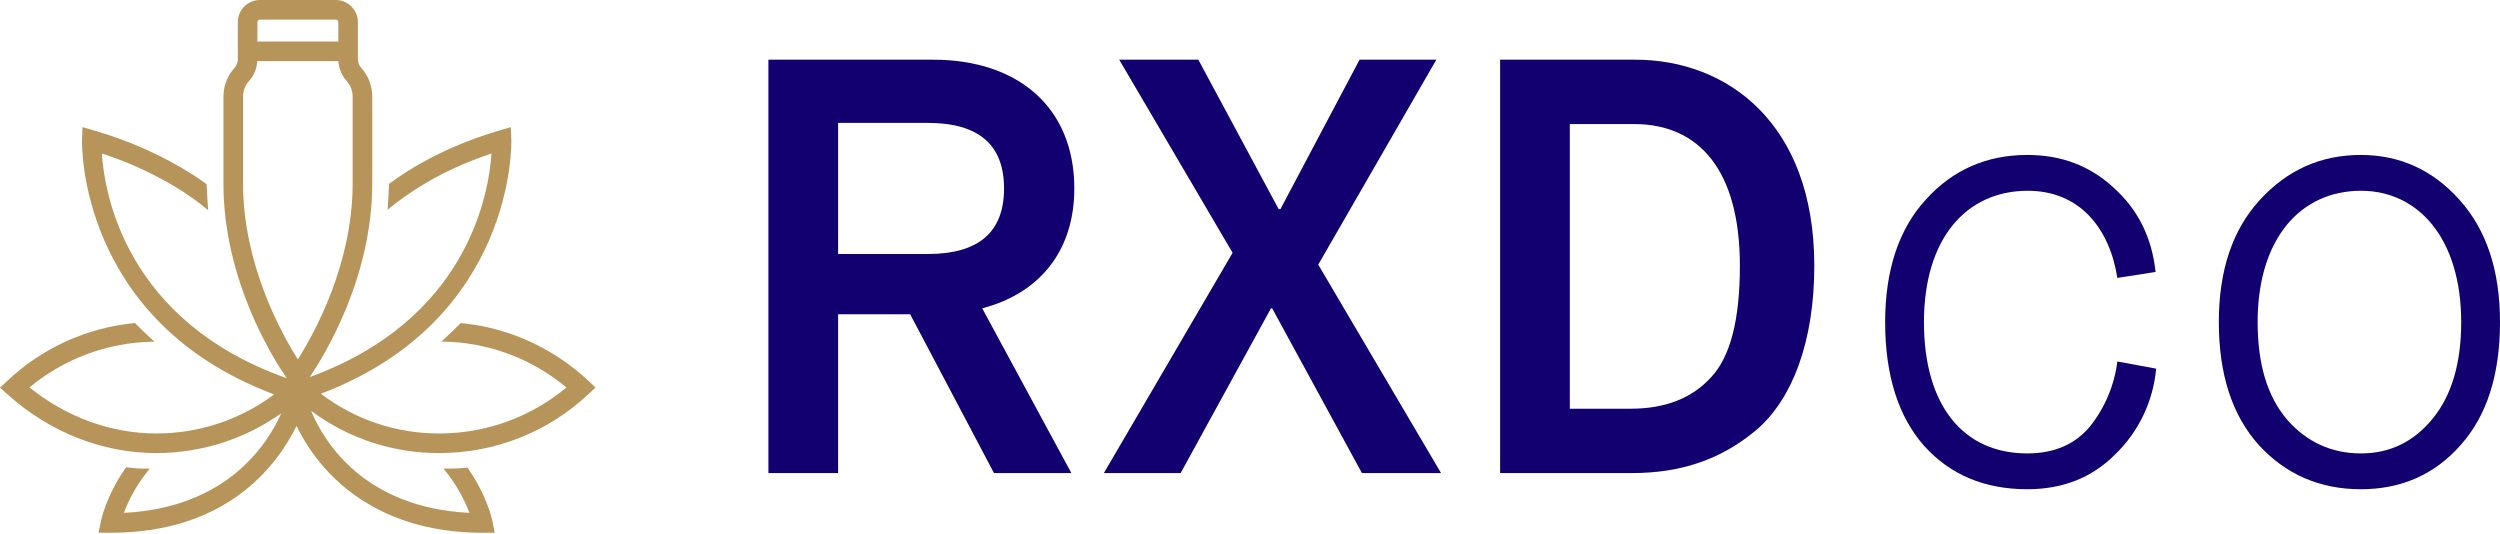
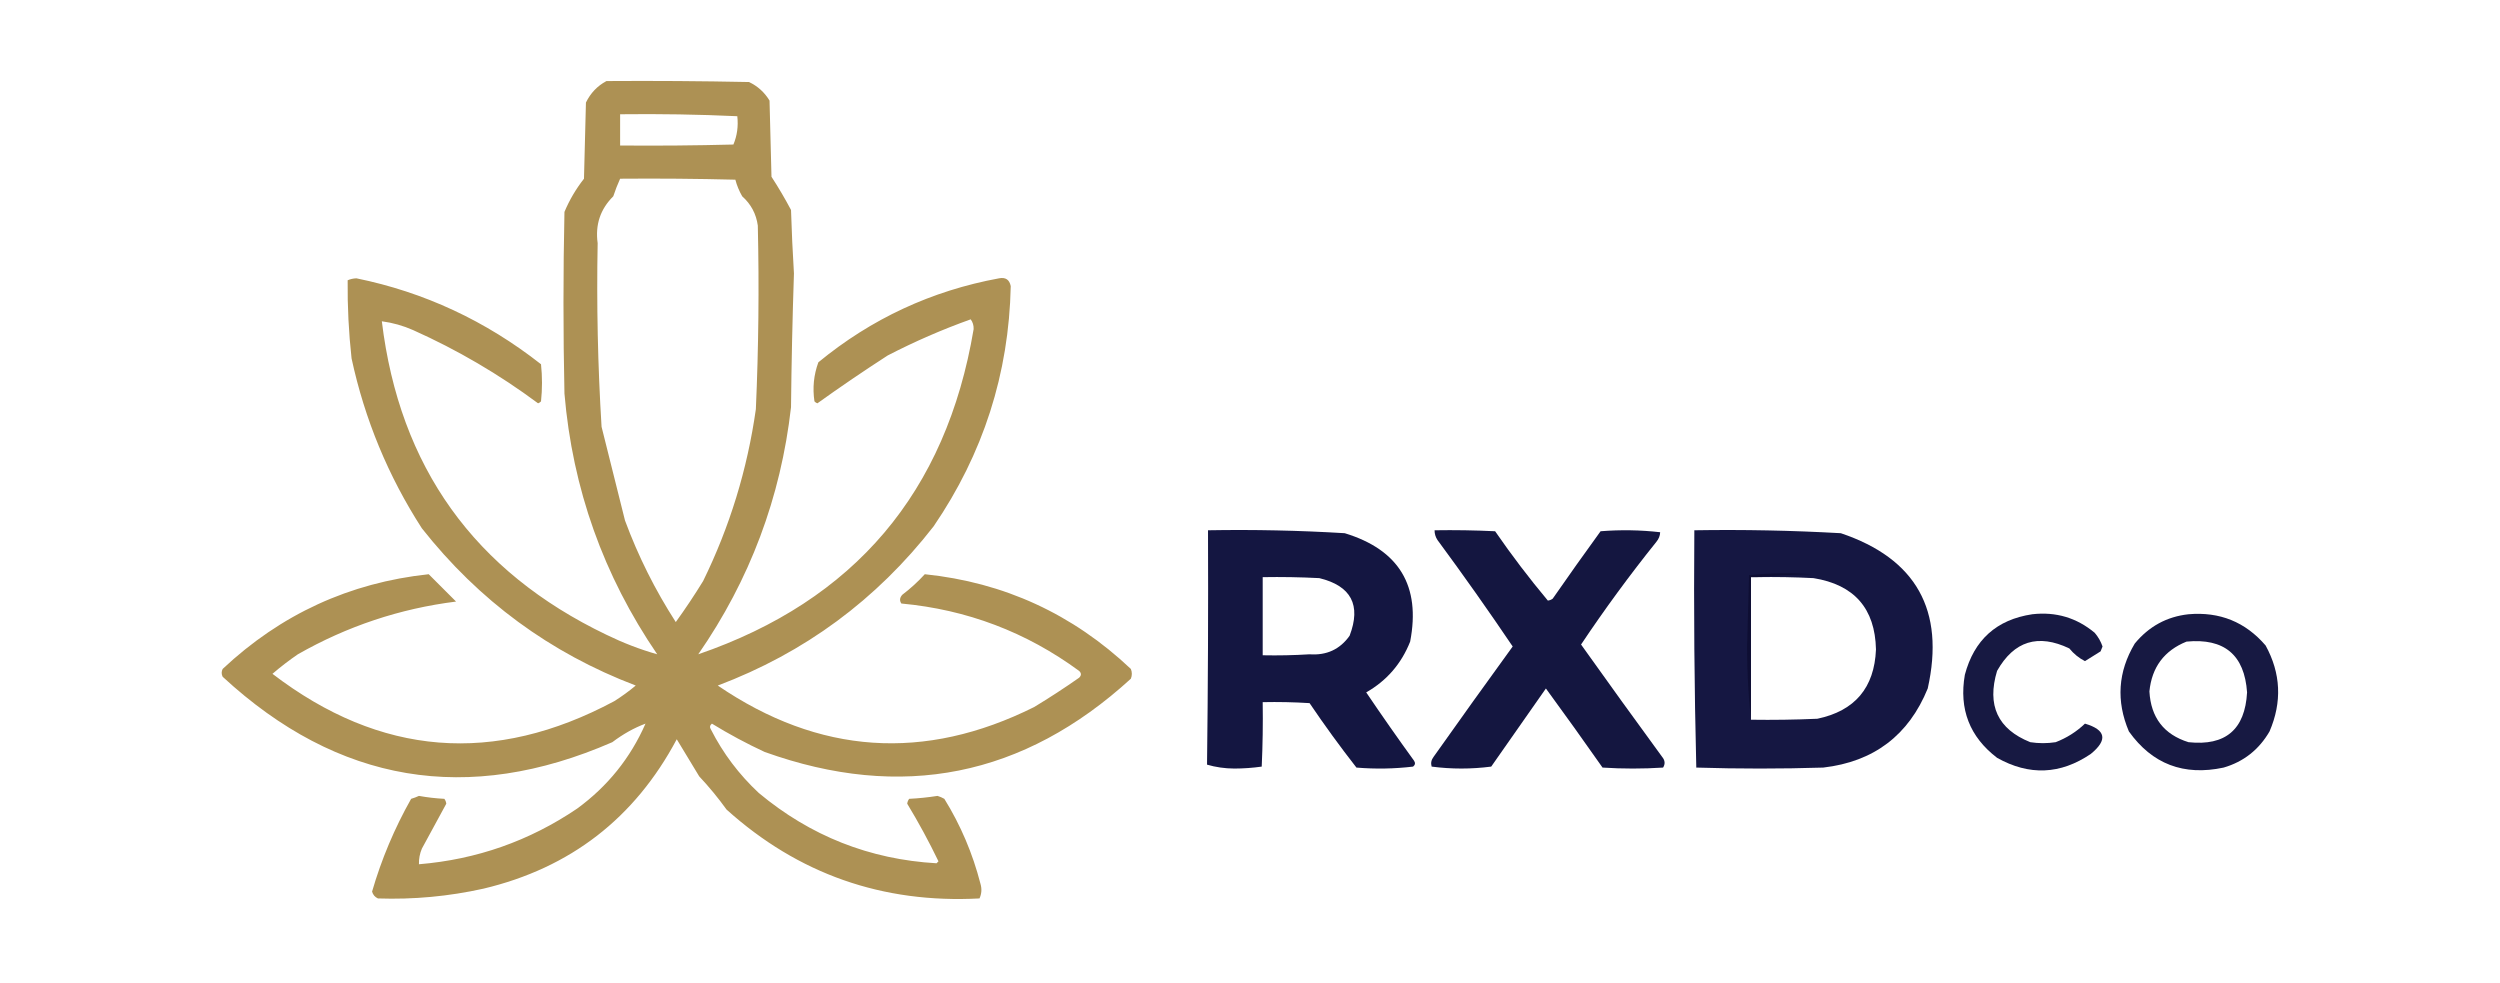
- <svg xmlns="http://www.w3.org/2000/svg" width="150" height="32" viewBox="0 0 150 32" fill="none">
-   <path d="M46.105 28.385V3.582H55.991C61.093 3.582 64.459 6.452 64.459 11.307C64.459 15.098 62.333 17.614 58.932 18.499L64.282 28.385H59.64L54.609 18.854H50.286V28.385H46.105ZM50.286 15.24H55.672C58.719 15.24 60.243 13.929 60.243 11.307C60.243 8.685 58.719 7.374 55.672 7.374H50.286V15.24Z" fill="#120070" />
-   <path d="M66.231 28.385L73.956 15.169L67.153 3.582H71.9L76.719 12.547H76.826L81.574 3.582H86.18L79.094 15.878L86.464 28.385H81.716L76.33 18.499H76.259L70.838 28.385H66.231Z" fill="#120070" />
-   <path d="M90.007 28.385V3.582H98.122C103.614 3.582 108.858 7.374 108.858 15.948C108.858 20.484 107.547 23.921 105.421 25.763C103.295 27.57 100.85 28.385 97.909 28.385H90.007ZM94.188 24.523H97.838C99.929 24.523 101.523 23.886 102.657 22.645C103.826 21.405 104.393 19.173 104.393 15.948C104.393 10.173 101.913 7.444 98.051 7.444H94.188V24.523Z" fill="#120070" />
-   <path d="M27.664 19.39L27.638 19.387L27.619 19.406C27.278 19.755 26.929 20.09 26.583 20.401L26.479 20.495L26.619 20.498C29.316 20.546 31.915 21.517 33.982 23.25C31.846 25.031 29.152 26.007 26.371 26.008C23.8 26.019 21.298 25.181 19.253 23.625C30.976 19.172 30.685 8.489 30.68 8.381L30.65 7.626L29.926 7.841C27.409 8.59 25.262 9.628 23.365 11.016L23.343 11.032L23.342 11.058C23.321 11.54 23.295 12.011 23.263 12.459L23.254 12.586L23.353 12.506C25.112 11.079 27.12 10.001 29.488 9.212C29.334 11.596 28.08 19.164 18.583 22.625C19.402 21.425 22.335 16.728 22.335 11.01V5.791C22.335 5.156 22.099 4.543 21.672 4.072C21.544 3.93 21.473 3.746 21.473 3.555V1.327C21.472 0.594 20.879 0.001 20.146 0H15.596C14.863 0.001 14.27 0.594 14.269 1.327V3.555C14.269 3.746 14.198 3.93 14.07 4.072C13.643 4.543 13.407 5.156 13.407 5.791V11.01C13.407 16.804 16.379 21.5 17.208 22.696C7.542 19.269 6.268 11.621 6.113 9.211C7.816 9.76 9.443 10.522 10.954 11.481C11.451 11.804 11.931 12.155 12.39 12.53L12.489 12.611L12.48 12.483C12.449 12.037 12.422 11.565 12.401 11.08L12.4 11.054L12.378 11.038C12.104 10.841 11.857 10.664 11.592 10.492C9.755 9.333 7.763 8.44 5.675 7.841L4.951 7.627L4.92 8.381C4.916 8.489 4.624 19.236 16.45 23.664C14.407 25.192 11.922 26.015 9.371 26.008C6.67 26.008 3.973 25.026 1.769 23.243C3.842 21.524 6.436 20.558 9.129 20.503L9.269 20.5L9.165 20.407C8.815 20.092 8.463 19.754 8.117 19.4L8.098 19.381L8.072 19.384C5.228 19.659 2.556 20.867 0.471 22.82L0 23.258L0.479 23.688C2.995 25.942 6.153 27.183 9.371 27.183C12.058 27.187 14.679 26.354 16.871 24.802C16.059 26.636 13.628 30.467 7.433 30.771C7.784 29.841 8.284 28.976 8.914 28.208L8.989 28.116L8.871 28.118C8.445 28.122 8.02 28.097 7.598 28.042L7.565 28.038L7.546 28.065C6.374 29.733 6.07 31.2 6.057 31.262L5.915 31.966H6.634C13.566 31.966 16.59 27.998 17.793 25.556C18.233 26.461 18.794 27.304 19.459 28.059C21.027 29.841 23.949 31.966 28.967 31.966H29.686L29.543 31.262C29.531 31.2 29.229 29.743 28.065 28.081L28.047 28.053L28.014 28.057C27.586 28.107 27.155 28.126 26.725 28.113L26.603 28.109L26.68 28.204C27.309 28.975 27.81 29.841 28.166 30.771C21.849 30.46 19.452 26.528 18.664 24.649C20.89 26.308 23.595 27.197 26.371 27.183C29.674 27.187 32.856 25.935 35.271 23.681L35.733 23.25L35.271 22.82C33.541 21.206 31.404 20.093 29.09 19.601C28.619 19.504 28.143 19.434 27.664 19.39ZM21.159 5.791V11.01C21.159 15.815 18.897 19.939 17.871 21.561C16.845 19.938 14.583 15.814 14.583 11.01V5.791C14.582 5.447 14.71 5.116 14.941 4.861C15.237 4.531 15.412 4.111 15.437 3.669H20.305C20.33 4.111 20.505 4.531 20.801 4.861C21.032 5.116 21.159 5.447 21.159 5.791ZM20.298 2.493H15.444V1.327C15.444 1.243 15.512 1.175 15.596 1.175H20.146C20.23 1.175 20.297 1.243 20.298 1.327V2.493Z" fill="#B7955A" />
-   <path d="M129.369 22.119C129.193 24.08 128.316 25.911 126.898 27.277C125.501 28.674 123.746 29.354 121.633 29.354C119.09 29.354 117.013 28.495 115.437 26.74C113.896 24.985 113.109 22.513 113.109 19.326C113.109 16.209 113.932 13.738 115.544 11.983C117.156 10.192 119.197 9.297 121.633 9.297C123.675 9.297 125.394 9.942 126.826 11.267C128.295 12.592 129.119 14.275 129.334 16.317L127.041 16.675C126.576 13.702 124.785 11.446 121.669 11.446C117.944 11.446 115.437 14.347 115.437 19.326C115.437 24.34 117.801 27.205 121.633 27.205C123.245 27.205 124.498 26.668 125.394 25.593C126.292 24.469 126.862 23.118 127.041 21.689L129.369 22.119Z" fill="#120070" />
-   <path d="M135.53 26.704C133.918 24.913 133.13 22.442 133.13 19.326C133.13 16.209 133.954 13.774 135.602 11.983C137.249 10.192 139.255 9.297 141.655 9.297C143.983 9.297 145.953 10.192 147.564 11.983C149.176 13.774 150 16.209 150 19.326C150 22.477 149.212 24.949 147.636 26.704C146.096 28.459 144.09 29.354 141.655 29.354C139.183 29.354 137.142 28.459 135.53 26.704ZM145.953 25.128C147.099 23.731 147.672 21.797 147.672 19.326C147.672 14.347 145.129 11.446 141.655 11.446C138.037 11.446 135.458 14.311 135.458 19.326C135.458 21.833 136.031 23.767 137.213 25.164C138.395 26.525 139.9 27.205 141.655 27.205C143.374 27.205 144.807 26.525 145.953 25.128Z" fill="#120070" />
+ <svg xmlns="http://www.w3.org/2000/svg" version="1.1" width="1280px" height="503px" style="shape-rendering:geometricPrecision; text-rendering:geometricPrecision; image-rendering:optimizeQuality; fill-rule:evenodd; clip-rule:evenodd">
+   <g>
+     <path style="opacity:1" fill="#ad9154" d="M 310.5,41.5 C 334.836,41.333 359.169,41.5 383.5,42C 387.924,44.088 391.424,47.255 394,51.5C 394.333,64.5 394.667,77.5 395,90.5C 398.603,96.045 401.937,101.712 405,107.5C 405.334,118.342 405.834,129.175 406.5,140C 405.737,162.824 405.237,185.658 405,208.5C 399.743,254.738 383.91,296.904 357.5,335C 437.49,307.505 484.49,252.005 498.5,168.5C 498.564,166.611 498.064,164.944 497,163.5C 482.446,168.706 468.279,174.873 454.5,182C 442.259,189.9 430.259,198.066 418.5,206.5C 417.914,206.291 417.414,205.957 417,205.5C 415.966,198.633 416.633,191.967 419,185.5C 446.138,163.19 476.971,148.857 511.5,142.5C 514.841,141.843 516.841,143.176 517.5,146.5C 516.558,191.322 503.391,232.322 478,269.5C 448.765,307.082 411.932,334.249 367.5,351C 419.329,386.338 473.329,390.005 529.5,362C 537.337,357.249 545.004,352.249 552.5,347C 553.731,345.817 553.731,344.651 552.5,343.5C 525.416,323.621 495.083,312.121 461.5,309C 460.465,307.493 460.632,305.993 462,304.5C 466.133,301.369 469.966,297.869 473.5,294C 514.041,298.193 549.208,314.36 579,342.5C 579.667,344.167 579.667,345.833 579,347.5C 524.114,397.678 461.614,410.178 391.5,385C 382.228,380.697 373.228,375.863 364.5,370.5C 363.417,371.365 363.251,372.365 364,373.5C 370.208,385.713 378.374,396.546 388.5,406C 414.904,428.022 445.237,440.022 479.5,442C 479.833,441.667 480.167,441.333 480.5,441C 475.638,430.916 470.305,421.083 464.5,411.5C 464.608,410.558 464.941,409.725 465.5,409C 470.372,408.754 475.205,408.254 480,407.5C 481.225,407.862 482.391,408.362 483.5,409C 491.841,422.464 498.007,436.964 502,452.5C 502.769,455.099 502.602,457.599 501.5,460C 451.822,462.643 408.655,447.477 372,414.5C 367.711,408.542 363.044,402.876 358,397.5C 354.154,391.134 350.32,384.801 346.5,378.5C 324.994,418.915 291.994,444.415 247.5,455C 229.697,458.953 211.697,460.62 193.5,460C 191.968,459.3 190.968,458.134 190.5,456.5C 195.298,439.956 201.965,424.123 210.5,409C 211.872,408.598 213.205,408.098 214.5,407.5C 218.779,408.274 223.113,408.774 227.5,409C 228.059,409.725 228.392,410.558 228.5,411.5C 224.321,419.193 220.155,426.86 216,434.5C 214.921,437.063 214.421,439.729 214.5,442.5C 244.068,440.05 271.068,430.55 295.5,414C 311.104,402.602 322.771,388.102 330.5,370.5C 324.7,372.655 319.034,375.821 313.5,380C 239.549,412.231 173.049,401.064 114,346.5C 113.333,345.167 113.333,343.833 114,342.5C 143.803,314.513 178.97,298.346 219.5,294C 224.252,298.684 228.919,303.35 233.5,308C 204.768,311.605 177.768,320.605 152.5,335C 147.986,338.091 143.653,341.425 139.5,345C 194.699,387.233 253.032,391.9 314.5,359C 318.344,356.578 322.01,353.911 325.5,351C 281.685,334.321 245.185,307.487 216,270.5C 198.743,243.742 186.743,214.742 180,183.5C 178.535,170.192 177.868,156.859 178,143.5C 179.4,142.884 180.9,142.551 182.5,142.5C 217.18,149.58 248.68,164.247 277,186.5C 277.667,192.833 277.667,199.167 277,205.5C 276.586,205.957 276.086,206.291 275.5,206.5C 255.488,191.635 234.155,179.135 211.5,169C 206.397,166.741 201.063,165.241 195.5,164.5C 204.527,239.071 242.86,292.571 310.5,325C 319.022,329.166 327.688,332.499 336.5,335C 308.957,294.66 293.124,250.16 289,201.5C 288.333,170.5 288.333,139.5 289,108.5C 291.545,102.415 294.879,96.749 299,91.5C 299.333,78.5 299.667,65.5 300,52.5C 302.357,47.645 305.857,43.979 310.5,41.5 Z M 317.5,58.5 C 337.725,58.259 357.725,58.593 377.5,59.5C 378.074,64.648 377.407,69.482 375.5,74C 356.17,74.5 336.836,74.667 317.5,74.5C 317.5,69.167 317.5,63.833 317.5,58.5 Z M 317.5,91.5 C 337.169,91.333 356.836,91.5 376.5,92C 377.286,94.96 378.452,97.794 380,100.5C 384.505,104.509 387.171,109.509 388,115.5C 388.717,146.844 388.384,178.177 387,209.5C 382.62,240.382 373.62,269.715 360,297.5C 355.565,304.718 350.898,311.718 346,318.5C 335.423,302.089 326.756,284.756 320,266.5C 315.957,250.479 311.957,234.479 308,218.5C 306.073,187.194 305.406,155.861 306,124.5C 304.695,115.082 307.361,107.082 314,100.5C 315.018,97.412 316.185,94.412 317.5,91.5 Z" />
+   </g>
+   <g>
+     <path style="opacity:0.996" fill="#141641" d="M 867.5,271.5 C 892.528,271.091 917.528,271.591 942.5,273C 981.088,285.996 995.922,312.496 987,352.5C 977.223,376.488 959.389,389.988 933.5,393C 911.833,393.667 890.167,393.667 868.5,393C 867.503,352.572 867.17,312.072 867.5,271.5 Z M 899.5,295.5 C 909.172,295.334 918.839,295.5 928.5,296C 949.365,299.358 960.031,311.524 960.5,332.5C 959.696,352.135 949.696,363.968 930.5,368C 919.172,368.5 907.838,368.667 896.5,368.5C 896.5,344.167 896.5,319.833 896.5,295.5C 897.5,295.5 898.5,295.5 899.5,295.5 Z" />
+   </g>
+   <g>
+     <path style="opacity:0.997" fill="#141641" d="M 618.5,271.5 C 641.865,271.086 665.198,271.586 688.5,273C 716.334,281.49 727.5,299.99 722,328.5C 717.512,339.833 710.012,348.499 699.5,354.5C 707.472,366.305 715.639,377.972 724,389.5C 724.749,390.635 724.583,391.635 723.5,392.5C 713.881,393.641 704.214,393.807 694.5,393C 686.142,382.301 678.142,371.301 670.5,360C 662.507,359.5 654.507,359.334 646.5,359.5C 646.667,370.505 646.5,381.505 646,392.5C 641.414,393.153 636.747,393.487 632,393.5C 627.081,393.468 622.414,392.801 618,391.5C 618.492,351.432 618.659,311.432 618.5,271.5 Z M 646.5,295.5 C 656.172,295.334 665.839,295.5 675.5,296C 691.826,299.98 696.993,309.814 691,325.5C 686.062,332.464 679.229,335.63 670.5,335C 662.507,335.5 654.507,335.666 646.5,335.5C 646.5,322.167 646.5,308.833 646.5,295.5 Z" />
+   </g>
+   <g>
+     <path style="opacity:0.997" fill="#141640" d="M 734.5,271.5 C 744.839,271.334 755.172,271.5 765.5,272C 773.987,284.307 782.987,296.141 792.5,307.5C 793.442,307.392 794.275,307.059 795,306.5C 803.044,294.912 811.211,283.412 819.5,272C 829.744,271.181 839.91,271.348 850,272.5C 849.956,274.279 849.289,275.945 848,277.5C 834.411,294.425 821.578,311.925 809.5,330C 823.205,349.238 837.039,368.404 851,387.5C 852.505,389.298 852.672,391.132 851.5,393C 841.167,393.667 830.833,393.667 820.5,393C 810.944,379.374 801.277,365.874 791.5,352.5C 782.167,365.833 772.833,379.167 763.5,392.5C 753.303,393.824 743.137,393.824 733,392.5C 732.48,390.711 732.813,389.044 734,387.5C 747.366,368.613 760.866,349.779 774.5,331C 762.024,312.536 749.191,294.369 736,276.5C 734.991,274.975 734.491,273.308 734.5,271.5 Z" />
+   </g>
+   <g>
+     <path style="opacity:0.985" fill="#141640" d="M 1040.5,314.5 C 1052.61,313.119 1063.27,316.286 1072.5,324C 1074.3,326.114 1075.63,328.448 1076.5,331C 1076.17,331.833 1075.83,332.667 1075.5,333.5C 1072.81,335.203 1070.14,336.87 1067.5,338.5C 1064.42,336.934 1061.76,334.767 1059.5,332C 1043.5,324.347 1031.16,328.181 1022.5,343.5C 1017.19,361.155 1022.86,373.322 1039.5,380C 1043.83,380.667 1048.17,380.667 1052.5,380C 1058.17,377.816 1063.17,374.649 1067.5,370.5C 1078.25,373.682 1079.25,378.849 1070.5,386C 1054.93,396.582 1038.93,397.248 1022.5,388C 1008.45,377.241 1002.95,363.074 1006,345.5C 1010.75,327.584 1022.25,317.251 1040.5,314.5 Z" />
+   </g>
+   <g>
+     <path style="opacity:0.986" fill="#141640" d="M 1120.5,314.5 C 1136.48,313.109 1149.64,318.442 1160,330.5C 1167.81,344.752 1168.48,359.418 1162,374.5C 1156.57,383.841 1148.74,390.007 1138.5,393C 1118.08,397.376 1101.92,391.209 1090,374.5C 1083.39,358.936 1084.39,343.936 1093,329.5C 1100.24,320.721 1109.4,315.721 1120.5,314.5 Z M 1119.5,328.5 C 1138.85,326.649 1149.18,335.315 1150.5,354.5C 1149.45,373.524 1139.45,382.024 1120.5,380C 1107.9,376.053 1101.24,367.386 1100.5,354C 1101.72,341.619 1108.06,333.119 1119.5,328.5 Z" />
+   </g>
+   <g>
+     <path style="opacity:0.715" fill="#0b0b2d" d="M 899.5,295.5 C 898.5,295.5 897.5,295.5 896.5,295.5C 896.5,319.833 896.5,344.167 896.5,368.5C 895.168,356.519 894.501,344.185 894.5,331.5C 894.833,319.167 895.167,306.833 895.5,294.5C 906.12,293.357 916.786,293.19 927.5,294C 917.991,294.17 908.658,294.67 899.5,295.5 Z" />
+   </g>
</svg>
